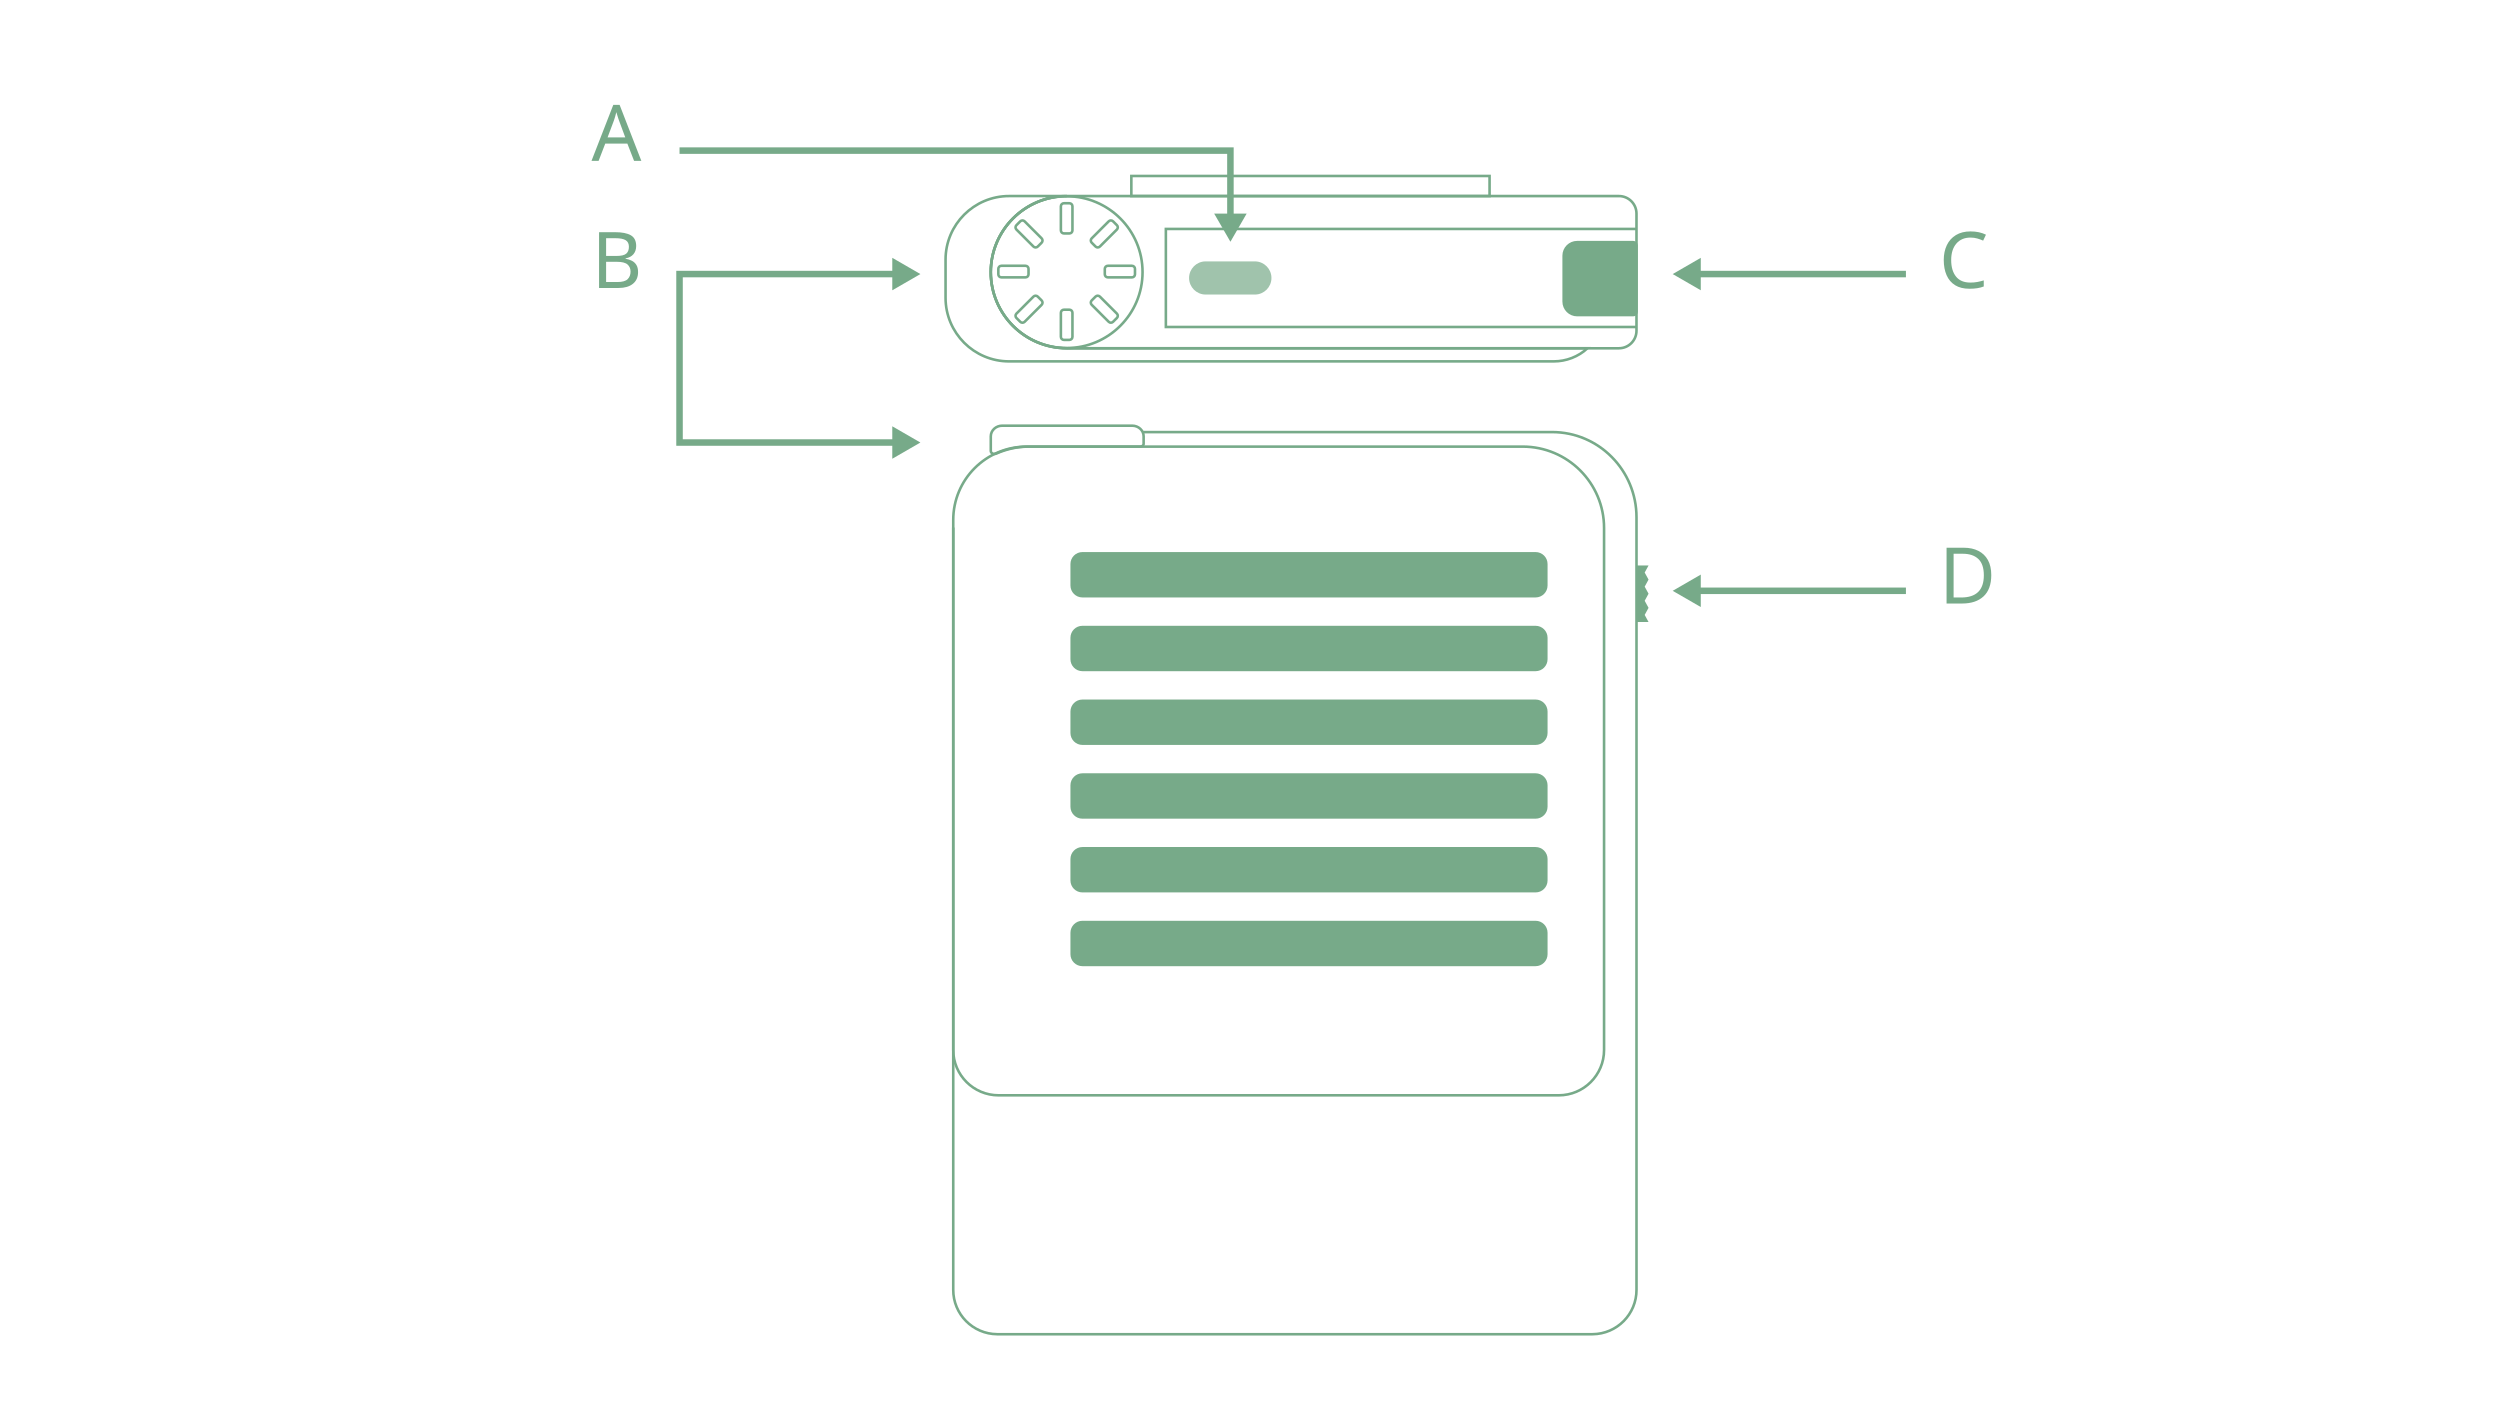
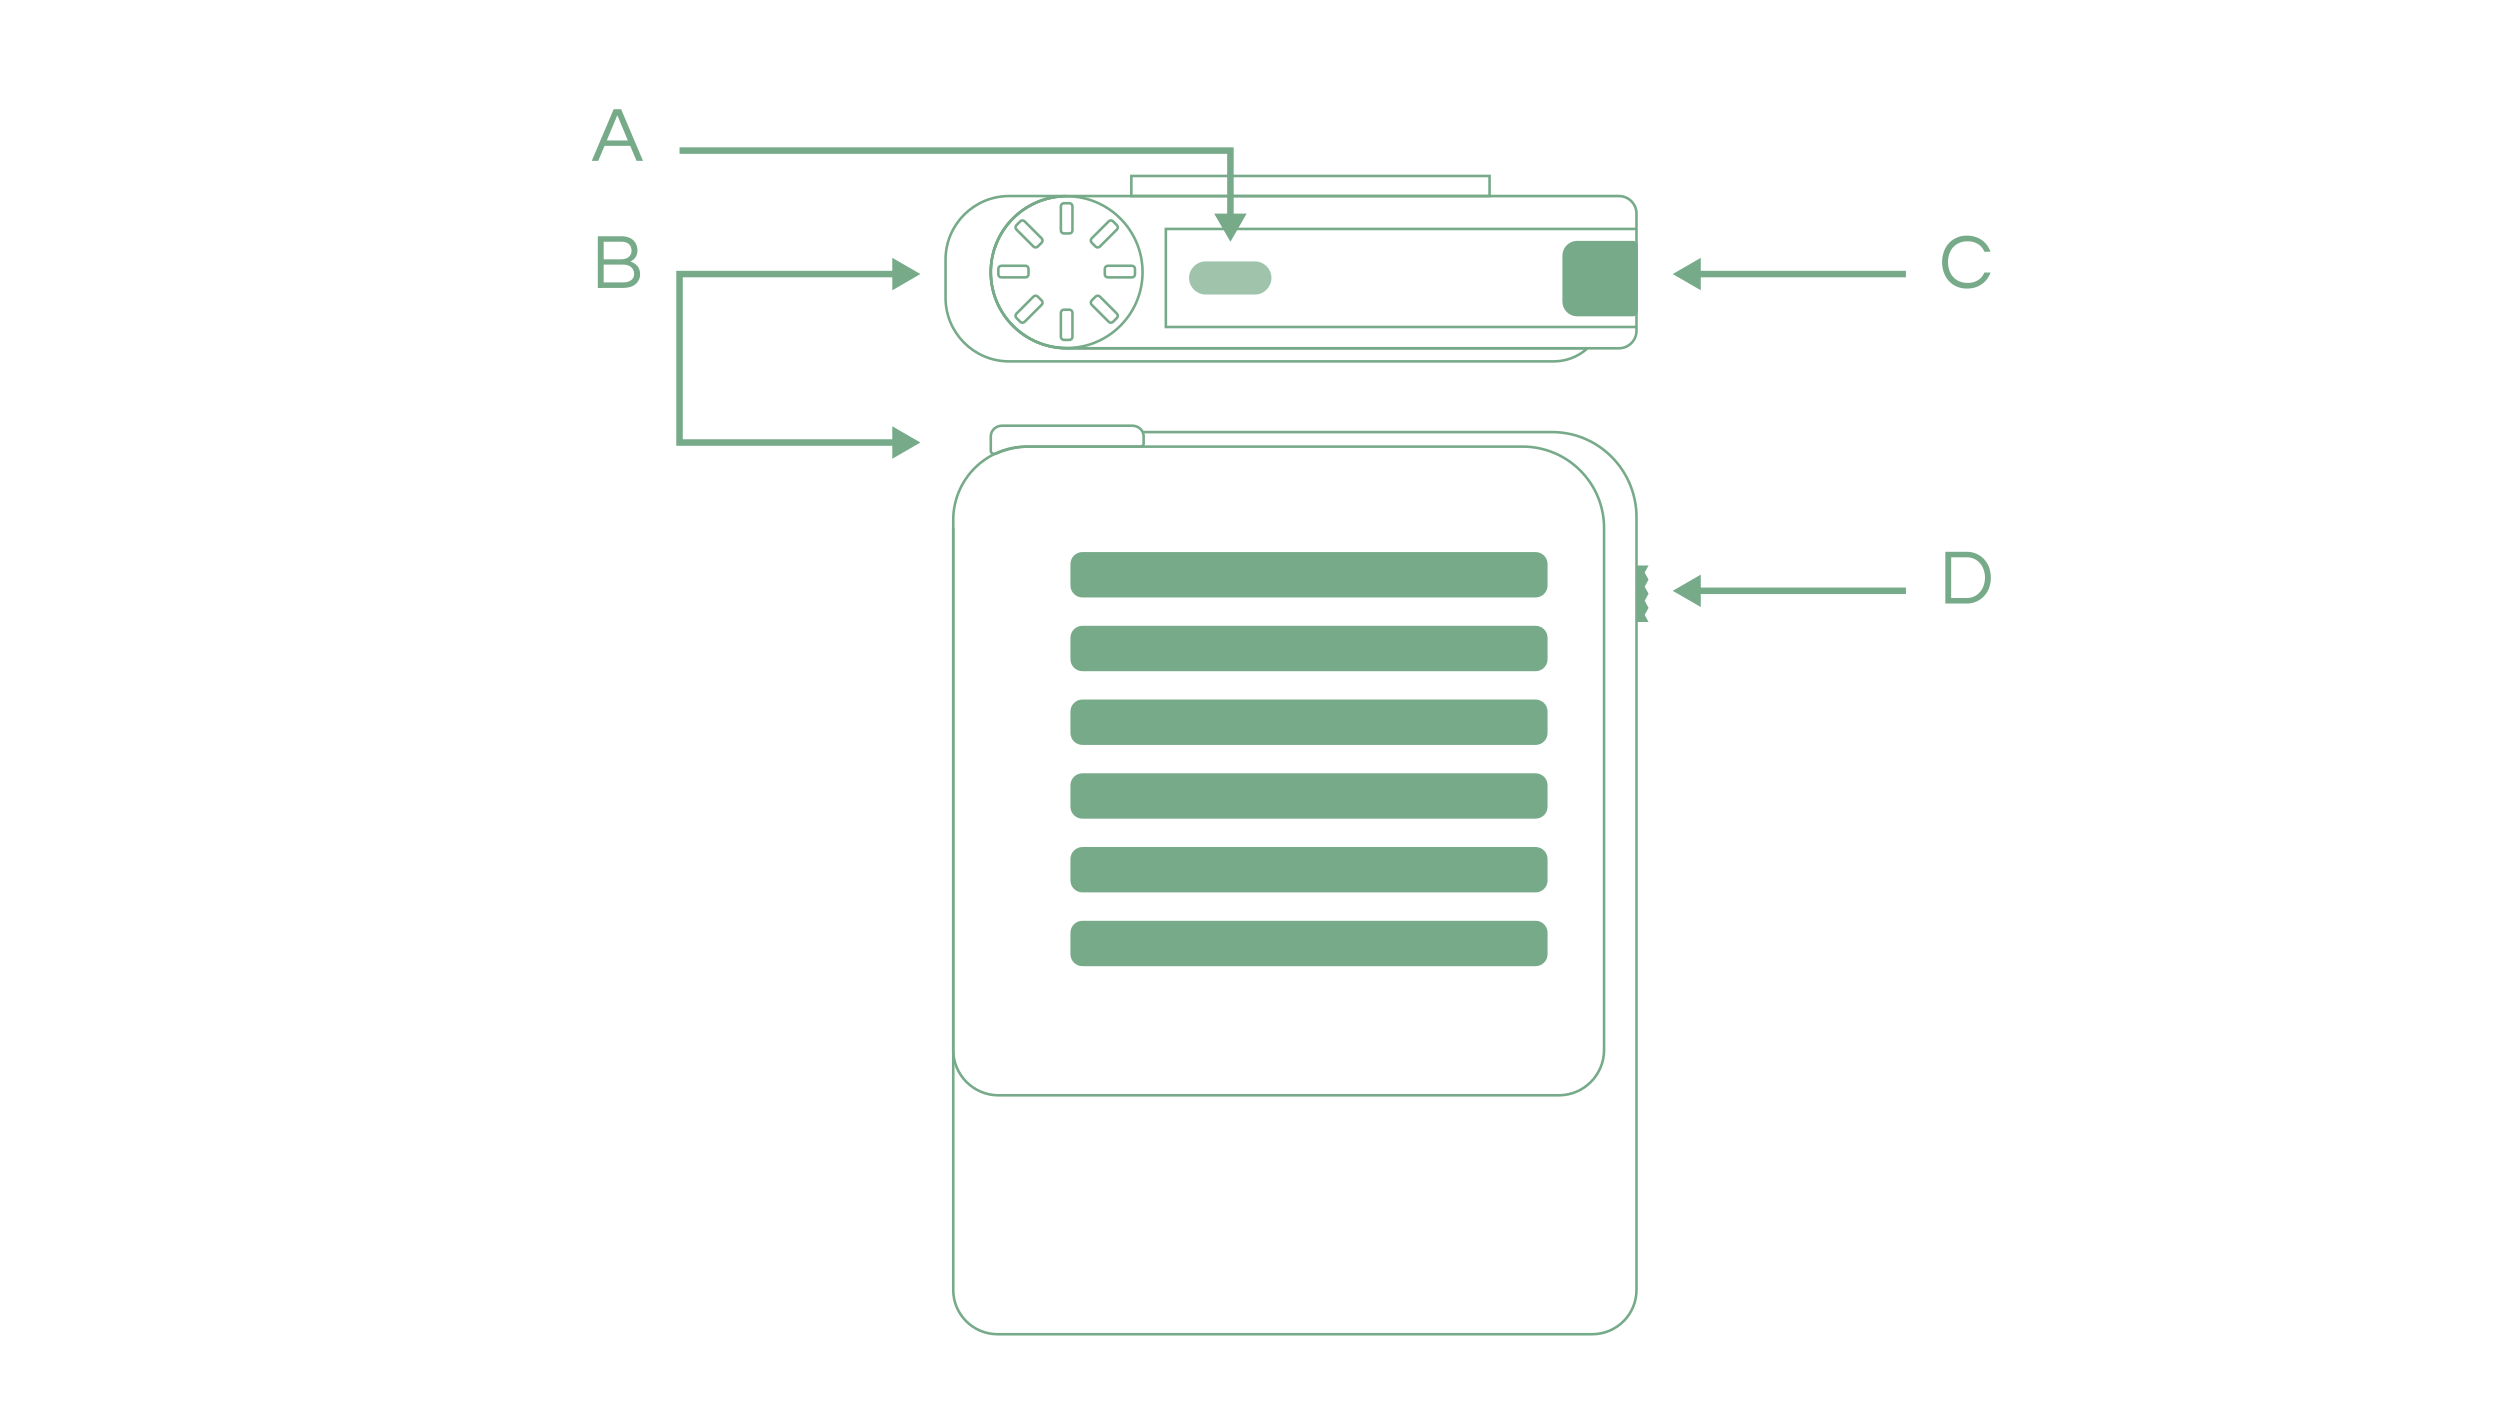
<svg xmlns="http://www.w3.org/2000/svg" viewBox="0 0 1920 1080">
  <defs>
-     <style>.cls-1,.cls-3{fill:none;}.cls-1,.cls-3,.cls-4,.cls-5{stroke:#77aa89;stroke-miterlimit:10;}.cls-1{stroke-width:5px;}.cls-2,.cls-4,.cls-5,.cls-6{fill:#77aa89;}.cls-3,.cls-4,.cls-5{stroke-width:2px;}.cls-4{opacity:0.7;}.cls-6{font-size:60px;font-family:NeueMontreal-Medium, Neue Montreal;font-weight:500;}</style>
+     <style>.cls-1,.cls-3{fill:none;}.cls-1,.cls-3,.cls-4,.cls-5{stroke:#77aa89;stroke-miterlimit:10;}.cls-1{stroke-width:5px;}.cls-2,.cls-4,.cls-5{fill:#77aa89;}.cls-3,.cls-4,.cls-5{stroke-width:2px;}.cls-4{opacity:0.7;}</style>
  </defs>
  <g id="Livello_2" data-name="Livello 2">
    <polyline class="cls-1" points="944.96 167.72 944.96 115.67 521.88 115.67" />
    <polygon class="cls-2" points="957.42 164.07 944.96 185.66 932.49 164.07 957.42 164.07" />
    <polyline class="cls-1" points="688.92 339.86 521.88 339.86 521.88 210.48 688.92 210.48" />
    <polygon class="cls-2" points="685.27 327.39 706.86 339.86 685.27 352.32 685.27 327.39" />
    <polygon class="cls-2" points="685.27 222.94 706.86 210.48 685.27 198.01 685.27 222.94" />
    <line class="cls-1" x1="1302.56" y1="210.48" x2="1463.75" y2="210.48" />
    <polygon class="cls-2" points="1306.2 222.94 1284.62 210.48 1306.2 198.01 1306.2 222.94" />
    <line class="cls-1" x1="1302.56" y1="453.74" x2="1463.75" y2="453.74" />
    <polygon class="cls-2" points="1306.2 466.21 1284.62 453.75 1306.2 441.28 1306.2 466.21" />
    <polygon class="cls-2" points="1266.08 477.7 1263.12 472.26 1266.08 466.82 1263.12 461.4 1266.08 455.97 1263.12 450.55 1266.08 445.13 1263.12 439.72 1266.08 434.3 1256.83 434.3 1256.83 477.7 1266.08 477.7" />
    <path class="cls-3" d="M732.09,405.14V990.53a34,34,0,0,0,33.78,34.14h457.18a34,34,0,0,0,33.78-34.14V397.31c0-36.16-29-65.47-64.78-65.47H877.56" />
    <path class="cls-3" d="M875.41,343c1.6,0,2.9-.82,2.9-2.17v-5.73c0-4.52-3.94-8.18-8.8-8.18H769.72c-4.86,0-8.8,3.66-8.8,8.18v11.25c0,1.77,2.36,2.83,4.23,2A61.17,61.17,0,0,1,789.67,343Z" />
    <path class="cls-3" d="M788.4,343h381a62.52,62.52,0,0,1,62.52,62.52V806.38a34.82,34.82,0,0,1-34.82,34.82H766.91a34.82,34.82,0,0,1-34.82-34.82v-407A56.32,56.32,0,0,1,788.4,343Z" />
    <rect class="cls-2" x="822.1" y="423.98" width="366.43" height="34.86" rx="9.2" />
    <rect class="cls-2" x="822.1" y="480.61" width="366.43" height="34.86" rx="9.2" />
    <rect class="cls-2" x="822.1" y="537.25" width="366.43" height="34.86" rx="9.2" />
    <rect class="cls-2" x="822.1" y="593.89" width="366.43" height="34.86" rx="9.2" />
    <rect class="cls-2" x="822.1" y="650.52" width="366.43" height="34.86" rx="9.2" />
    <rect class="cls-2" x="822.1" y="707.16" width="366.43" height="34.86" rx="9.2" />
    <path class="cls-3" d="M760.92,209h0a58.43,58.43,0,0,1,58.43-58.43H775a48.81,48.81,0,0,0-48.81,48.81v29.34A48.81,48.81,0,0,0,775,277.54h418.25a38.44,38.44,0,0,0,26-10.09H819.35A58.43,58.43,0,0,1,760.92,209Z" />
    <path class="cls-3" d="M819.35,150.58h424a13.47,13.47,0,0,1,13.47,13.47V254a13.47,13.47,0,0,1-13.47,13.47h-424A58.43,58.43,0,0,1,760.92,209v0a58.43,58.43,0,0,1,58.43-58.43Z" />
    <circle class="cls-3" cx="819.2" cy="209.01" r="58.28" />
    <rect class="cls-3" x="807.6" y="163.25" width="23.19" height="8.89" rx="2.34" transform="translate(986.89 -651.51) rotate(90)" />
    <rect class="cls-3" x="807.6" y="245" width="23.19" height="8.89" rx="2.34" transform="translate(1068.64 -569.75) rotate(90)" />
    <rect class="cls-3" x="848.48" y="204.12" width="23.19" height="8.89" rx="2.34" transform="translate(1720.15 417.14) rotate(180)" />
    <rect class="cls-4" x="914.2" y="201.74" width="61.26" height="23.48" rx="11.74" transform="translate(1889.67 426.96) rotate(180)" />
    <rect class="cls-3" x="766.73" y="204.12" width="23.19" height="8.89" rx="2.34" transform="translate(1556.64 417.14) rotate(180)" />
    <rect class="cls-3" x="836.51" y="233.03" width="23.19" height="8.89" rx="2.34" transform="translate(1279.88 1005.09) rotate(-135)" />
    <rect class="cls-3" x="778.7" y="175.22" width="23.19" height="8.89" rx="2.34" transform="translate(1222.07 865.53) rotate(-135)" />
    <rect class="cls-3" x="778.7" y="233.03" width="23.19" height="8.89" rx="2.34" transform="translate(63.55 628.38) rotate(-45)" />
    <rect class="cls-3" x="836.51" y="175.22" width="23.19" height="8.89" rx="2.34" transform="translate(121.36 652.32) rotate(-45)" />
    <path class="cls-5" d="M1211.28,186h43.08a2.48,2.48,0,0,1,2.48,2.48v51a2.48,2.48,0,0,1-2.48,2.48h-43.08a10.36,10.36,0,0,1-10.36-10.36V196.34A10.36,10.36,0,0,1,1211.28,186Z" />
    <polyline class="cls-3" points="1256.83 175.83 895.38 175.83 895.38 251.13 1256.83 251.13" />
    <rect class="cls-3" x="868.87" y="135.15" width="275.12" height="15.43" />
-     <text class="cls-6" transform="translate(454.27 221.16)">B</text>
-     <text class="cls-6" transform="translate(454.27 123.56)">A</text>
-     <text class="cls-6" transform="translate(1489.15 221.16)">C</text>
-     <text class="cls-6" transform="translate(1489.15 463.5)">D</text>
+     <path class="cls-2" d="M459.13,221.16V181.44H477a14.49,14.49,0,0,1,7.41,1.62,9.77,9.77,0,0,1,3.93,4.05,10.83,10.83,0,0,1,1.2,4.83,9.41,9.41,0,0,1-1.62,5.91,10,10,0,0,1-3.72,3,13.18,13.18,0,0,1,3.39,1.71,9.45,9.45,0,0,1,2.85,3.15,9.87,9.87,0,0,1,1.14,5,9.54,9.54,0,0,1-3.39,7.44q-3.39,3-10.17,3Zm4.5-22H477a10.64,10.64,0,0,0,3.93-.72,6.67,6.67,0,0,0,3-2.25A6.4,6.4,0,0,0,485,192.3a7,7,0,0,0-.75-3.18,5.9,5.9,0,0,0-2.4-2.46,8.74,8.74,0,0,0-4.41-1h-13.8Zm0,17.7h14.82a10.27,10.27,0,0,0,6.33-1.71,5.71,5.71,0,0,0,2.25-4.83,6.74,6.74,0,0,0-2.16-5q-2.16-2.13-6.9-2.13H463.63Z" />
+     <path class="cls-2" d="M454.45,123.56l16.86-39.72H477l16.86,39.72h-5L484,112.05H464.29l-4.86,11.51ZM466,107.9h16.2l-8.1-19.38Z" />
+     <path class="cls-2" d="M1510.69,221.64a18.8,18.8,0,0,1-10.26-2.73,18.1,18.1,0,0,1-6.63-7.35,23.94,23.94,0,0,1,0-20.52,18.1,18.1,0,0,1,6.63-7.35,18.8,18.8,0,0,1,10.26-2.73,19.85,19.85,0,0,1,8.1,1.59,17.91,17.91,0,0,1,9.9,10.77H1524a12.55,12.55,0,0,0-4.74-5.82,14.41,14.41,0,0,0-8.16-2.16,15.09,15.09,0,0,0-8.19,2.13,13.66,13.66,0,0,0-5.13,5.73,19.65,19.65,0,0,0,0,16.17,13.62,13.62,0,0,0,5.13,5.76,15.09,15.09,0,0,0,8.19,2.13,14.41,14.41,0,0,0,8.16-2.16,12.55,12.55,0,0,0,4.74-5.82h4.74a18.6,18.6,0,0,1-3.78,6.39,17.85,17.85,0,0,1-6.12,4.38A19.85,19.85,0,0,1,1510.69,221.64Z" />
+     <path class="cls-2" d="M1494,463.5V423.78h16.74a17.79,17.79,0,0,1,12.66,5.28,18.77,18.77,0,0,1,4.08,6.24,23.94,23.94,0,0,1,0,16.68,18.77,18.77,0,0,1-4.08,6.24,17.79,17.79,0,0,1-12.66,5.28Zm4.5-4.26h12.06a12.64,12.64,0,0,0,7.38-2.16,14.43,14.43,0,0,0,4.83-5.7,18.51,18.51,0,0,0,0-15.54,14.2,14.2,0,0,0-4.83-5.67,12.77,12.77,0,0,0-7.38-2.13h-12.06Z" />
  </g>
</svg>
